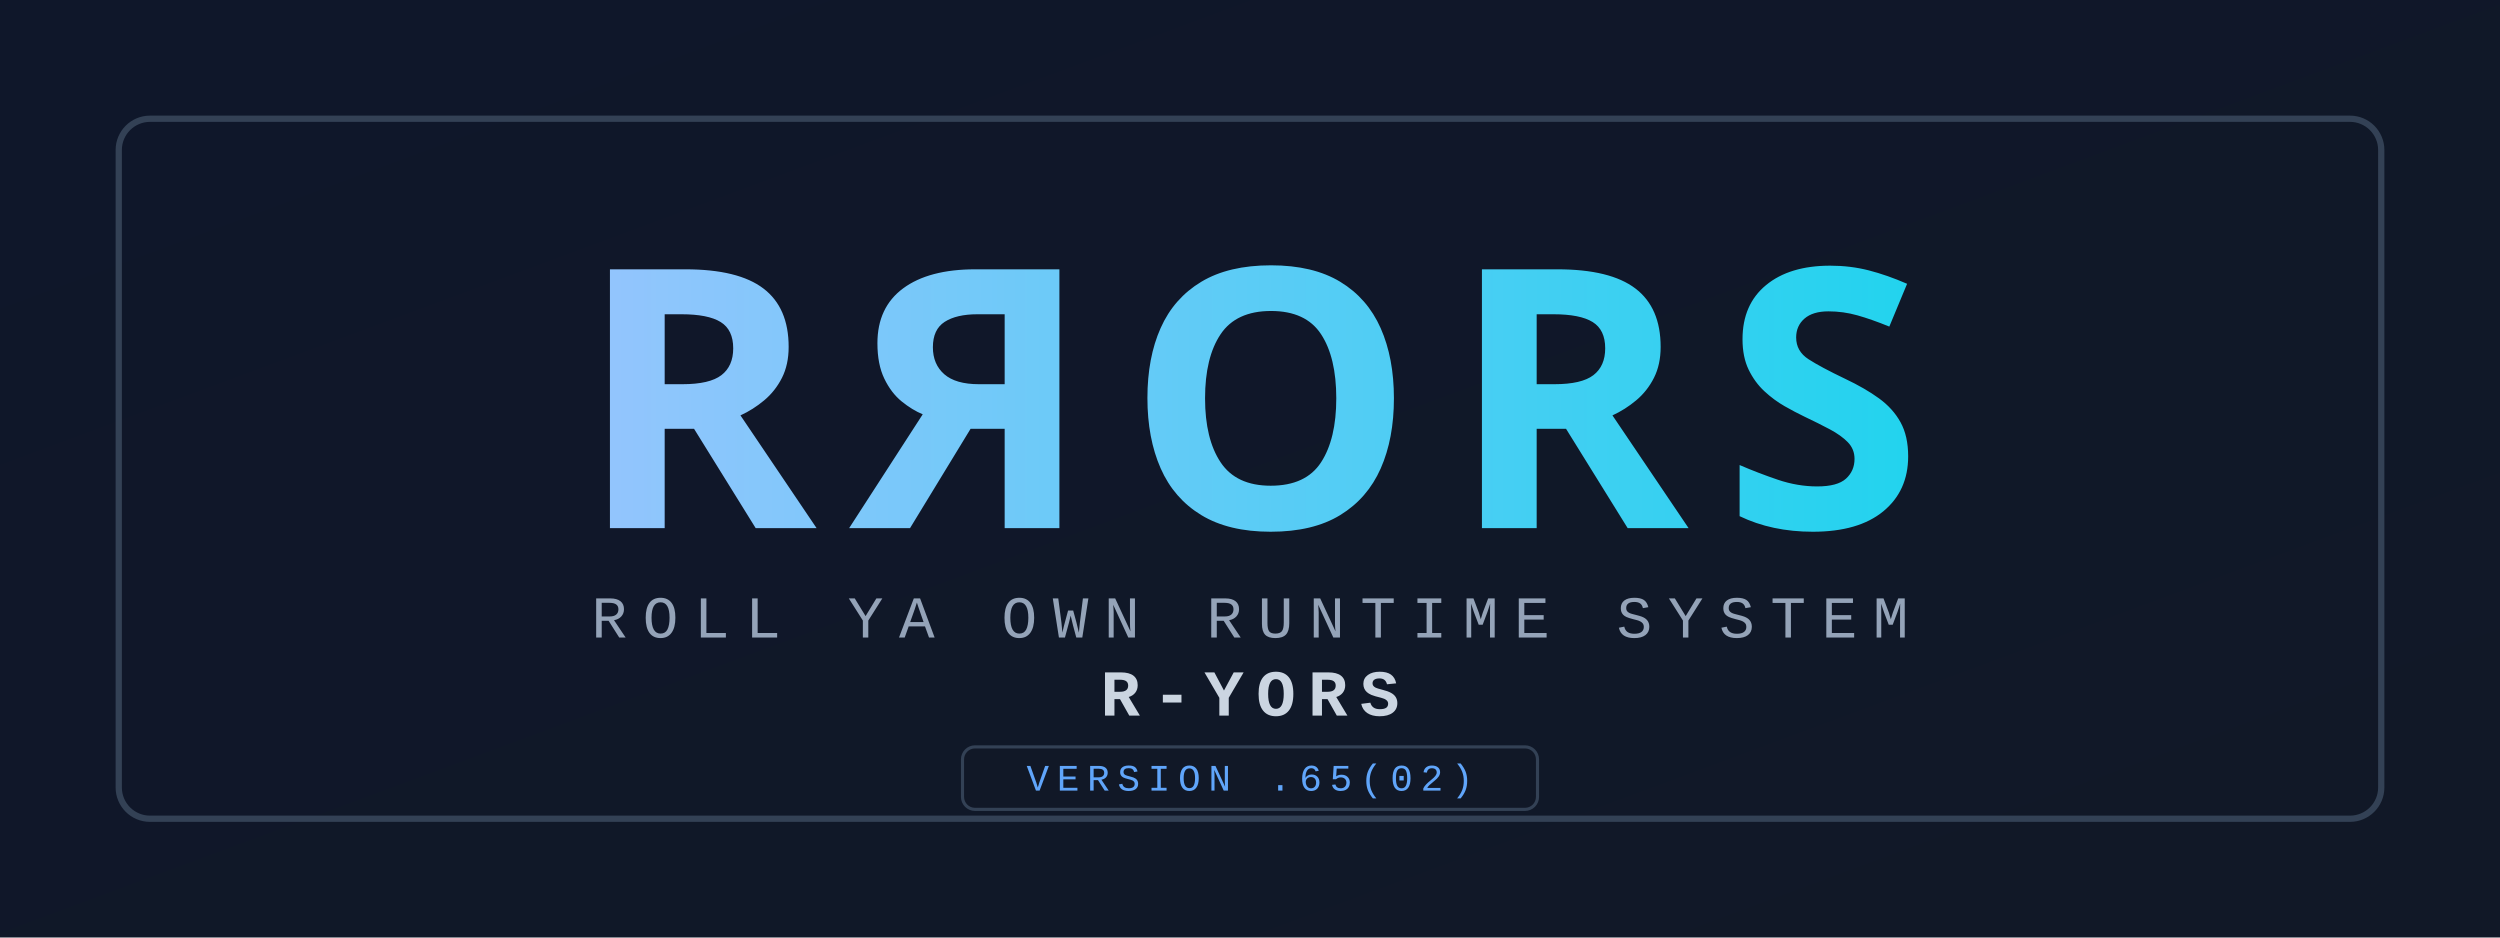
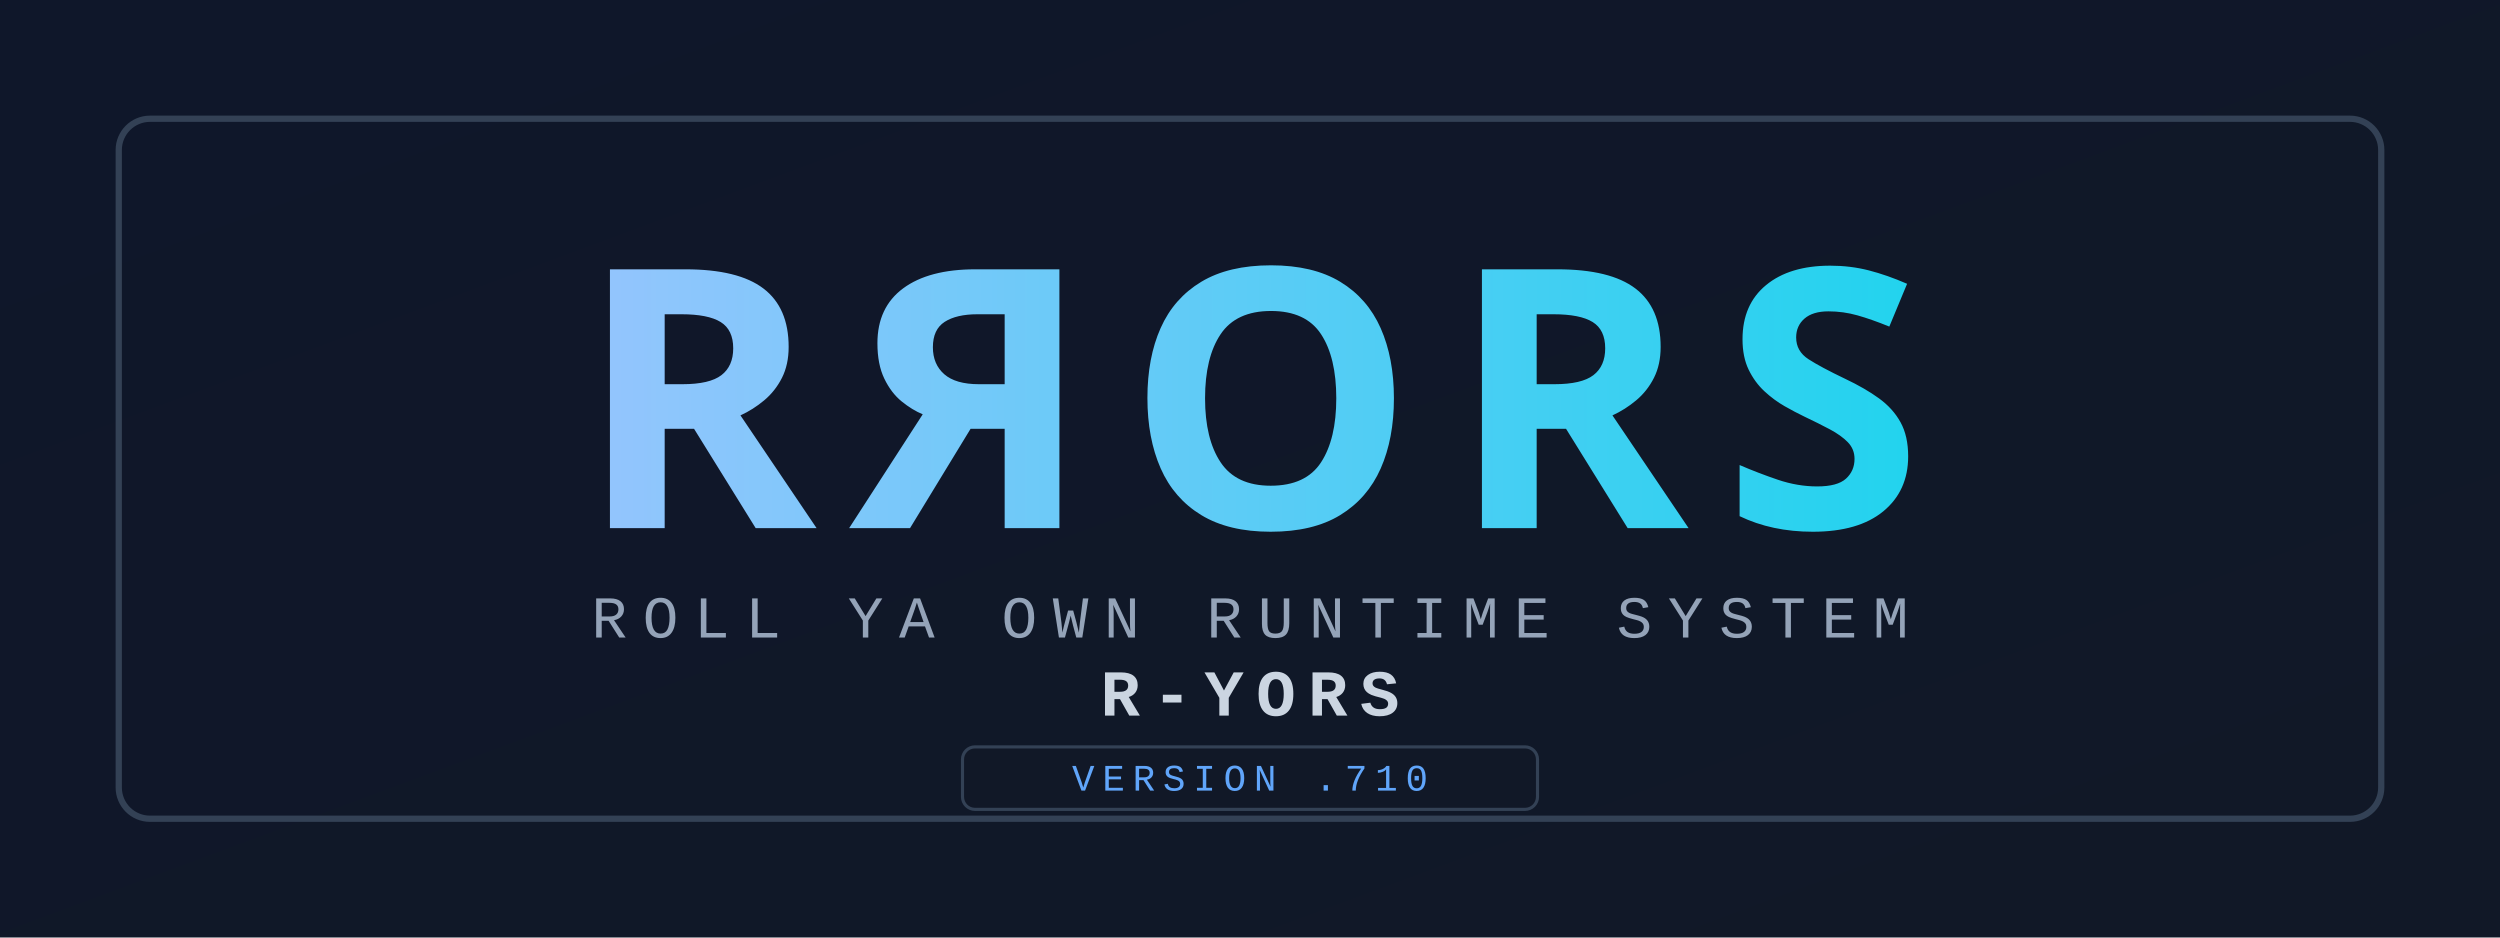
<svg xmlns="http://www.w3.org/2000/svg" width="1600" height="600" viewBox="0 0 1600 600">
  <defs>
    <linearGradient id="bg" x1="0" y1="0" x2="1" y2="1">
      <stop offset="0%" stop-color="#0f172a" />
      <stop offset="100%" stop-color="#111827" />
    </linearGradient>
    <linearGradient id="ink" x1="0" y1="0" x2="1" y2="0">
      <stop offset="0%" stop-color="#93c5fd" />
      <stop offset="100%" stop-color="#22d3ee" />
    </linearGradient>
  </defs>
  <rect width="1600" height="600" fill="url(#bg)" />
  <rect x="76" y="76" width="1448" height="448" rx="20" fill="none" stroke="#334155" stroke-width="4" />
  <text x="800" y="338" text-anchor="middle" font-family="'Bahnschrift','Segoe UI',sans-serif" font-size="232" font-weight="800" letter-spacing="22" fill="url(#ink)">RЯORS</text>
  <text x="800" y="408" text-anchor="middle" font-family="'Consolas','Courier New',monospace" font-size="38" letter-spacing="10" fill="#94a3b8">ROLL YA OWN RUNTIME SYSTEM</text>
  <text x="800" y="458" text-anchor="middle" font-family="'Consolas','Courier New',monospace" font-size="42" font-weight="700" letter-spacing="8" fill="#cbd5e1">R-YORS</text>
  <rect x="616" y="478" width="368" height="40" rx="8" fill="#111827" stroke="#334155" stroke-width="2" />
-   <text x="800" y="506" text-anchor="middle" font-family="'Consolas','Courier New',monospace" font-size="24" letter-spacing="5" fill="#60a5fa">VERSION .65(02)</text>
+   <text x="800" y="506" text-anchor="middle" font-family="'Consolas','Courier New',monospace" font-size="24" letter-spacing="5" fill="#60a5fa">VERSION .710</text>
</svg>
